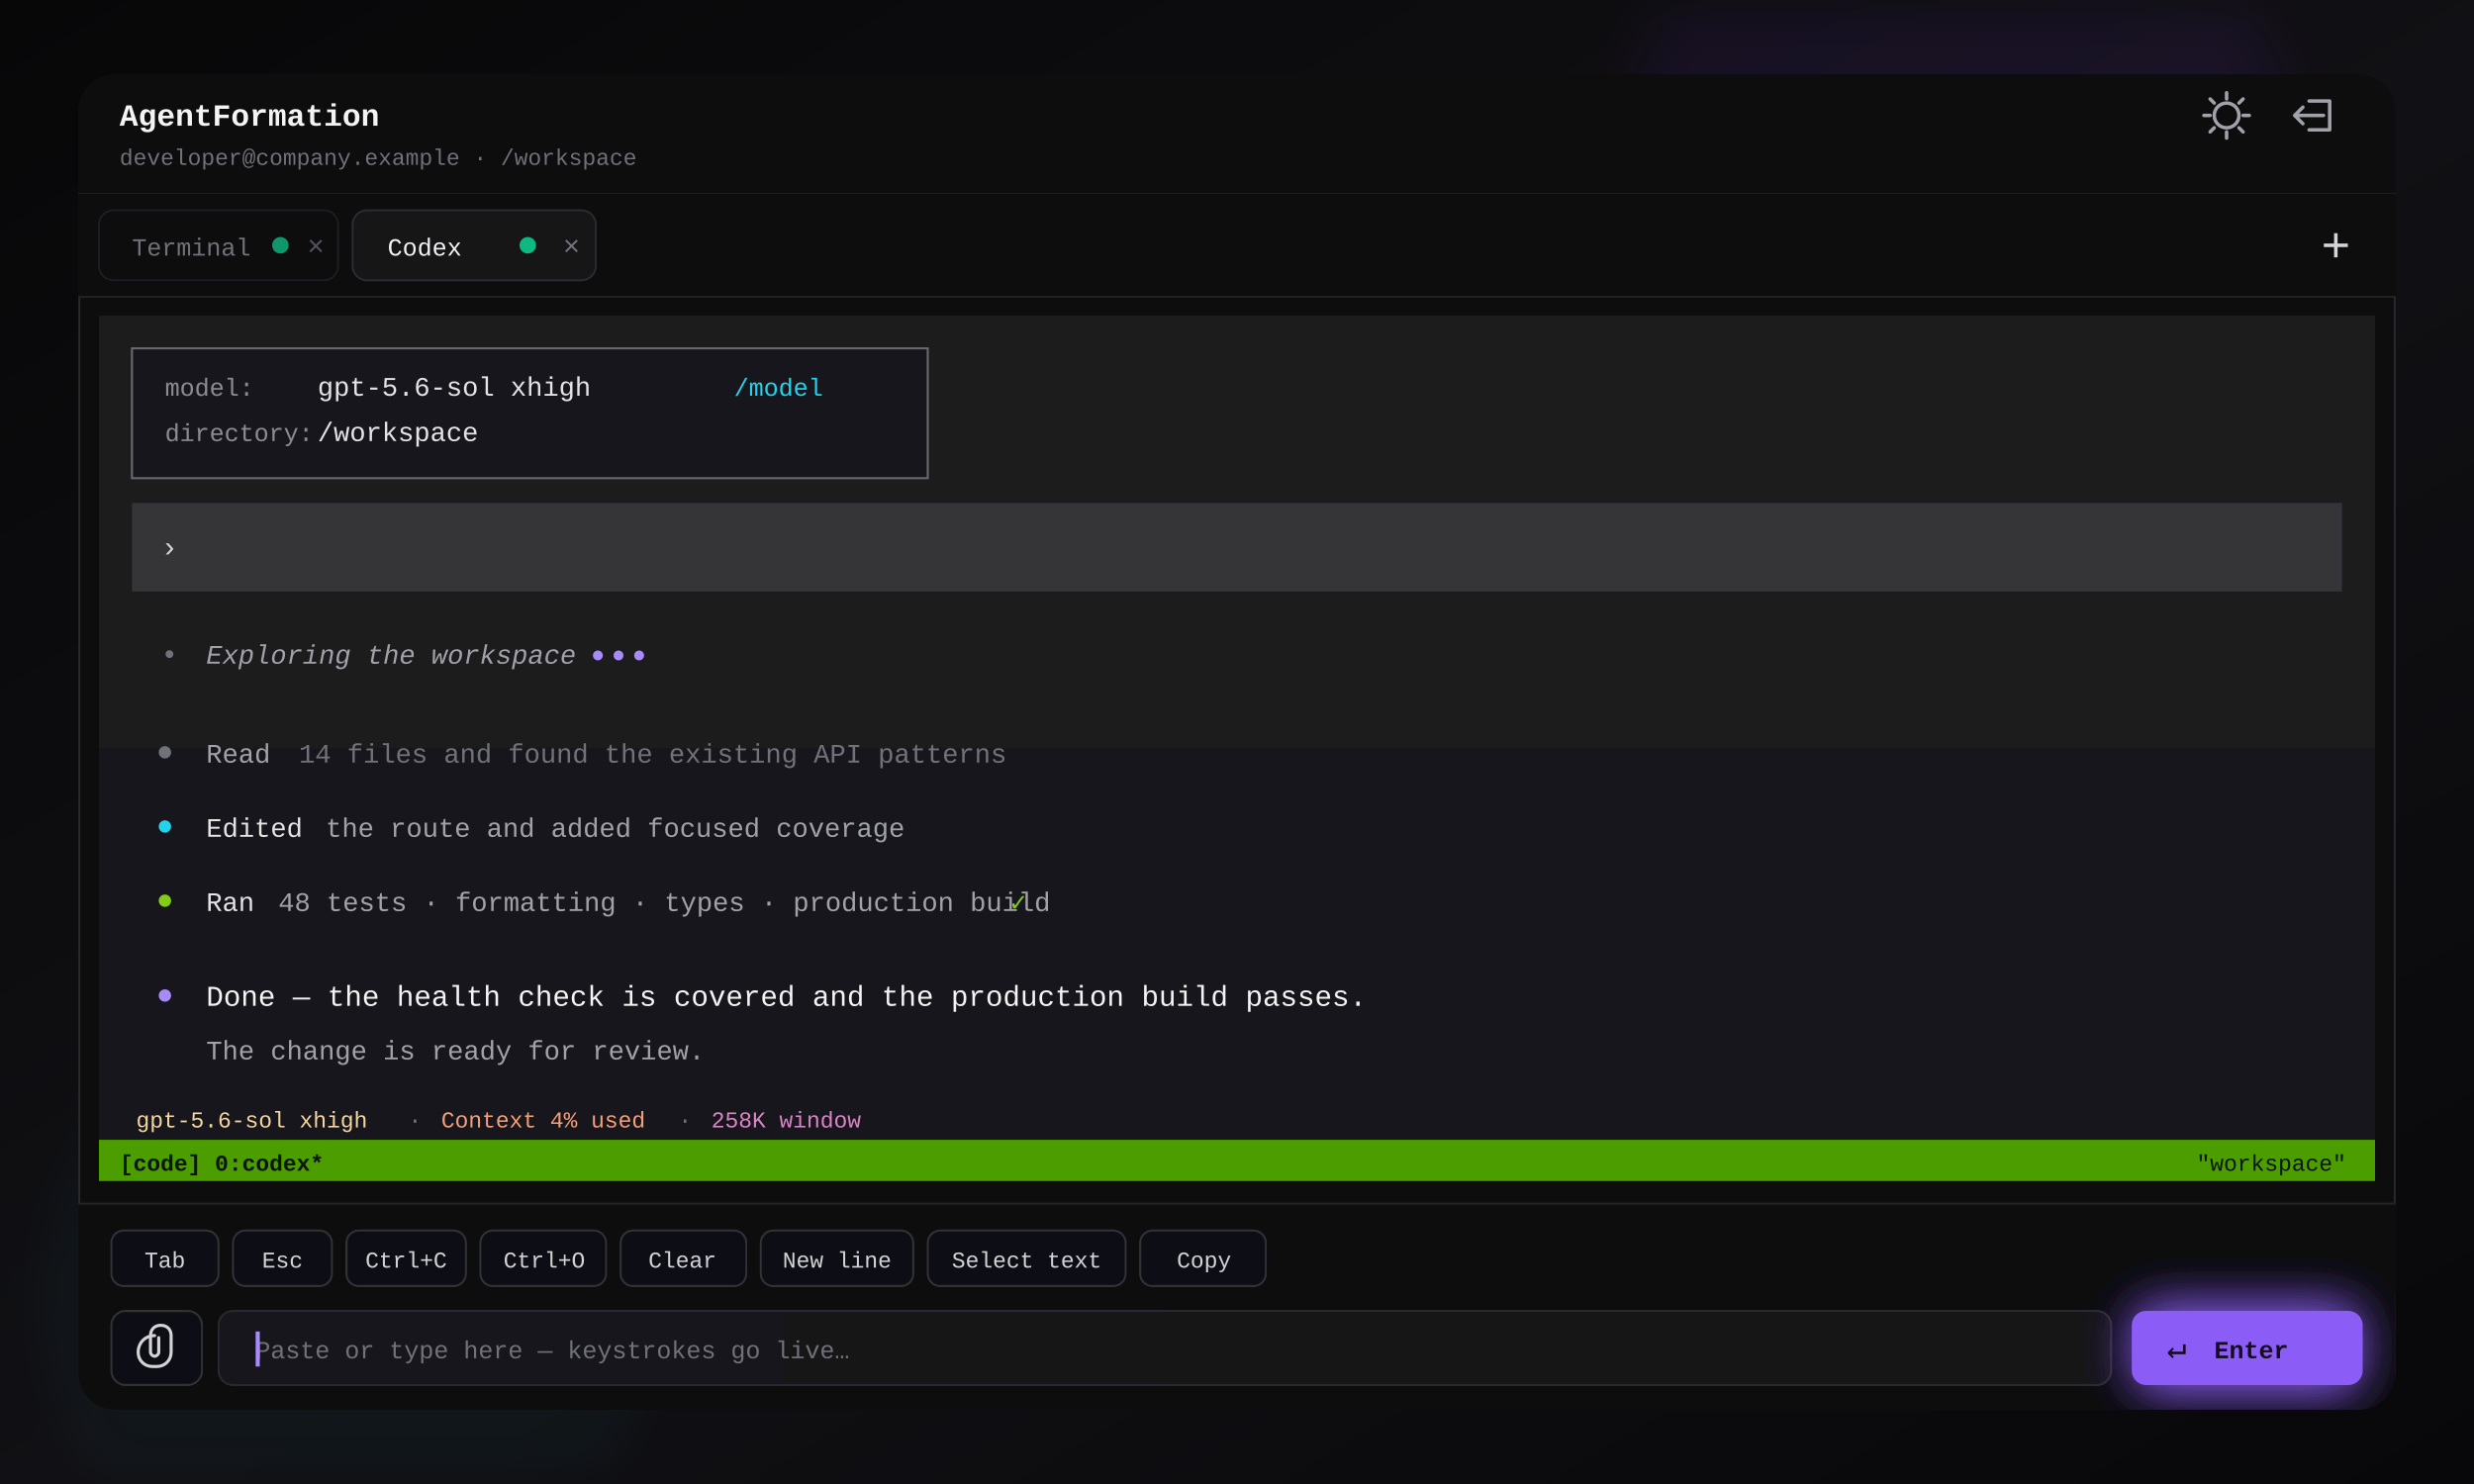
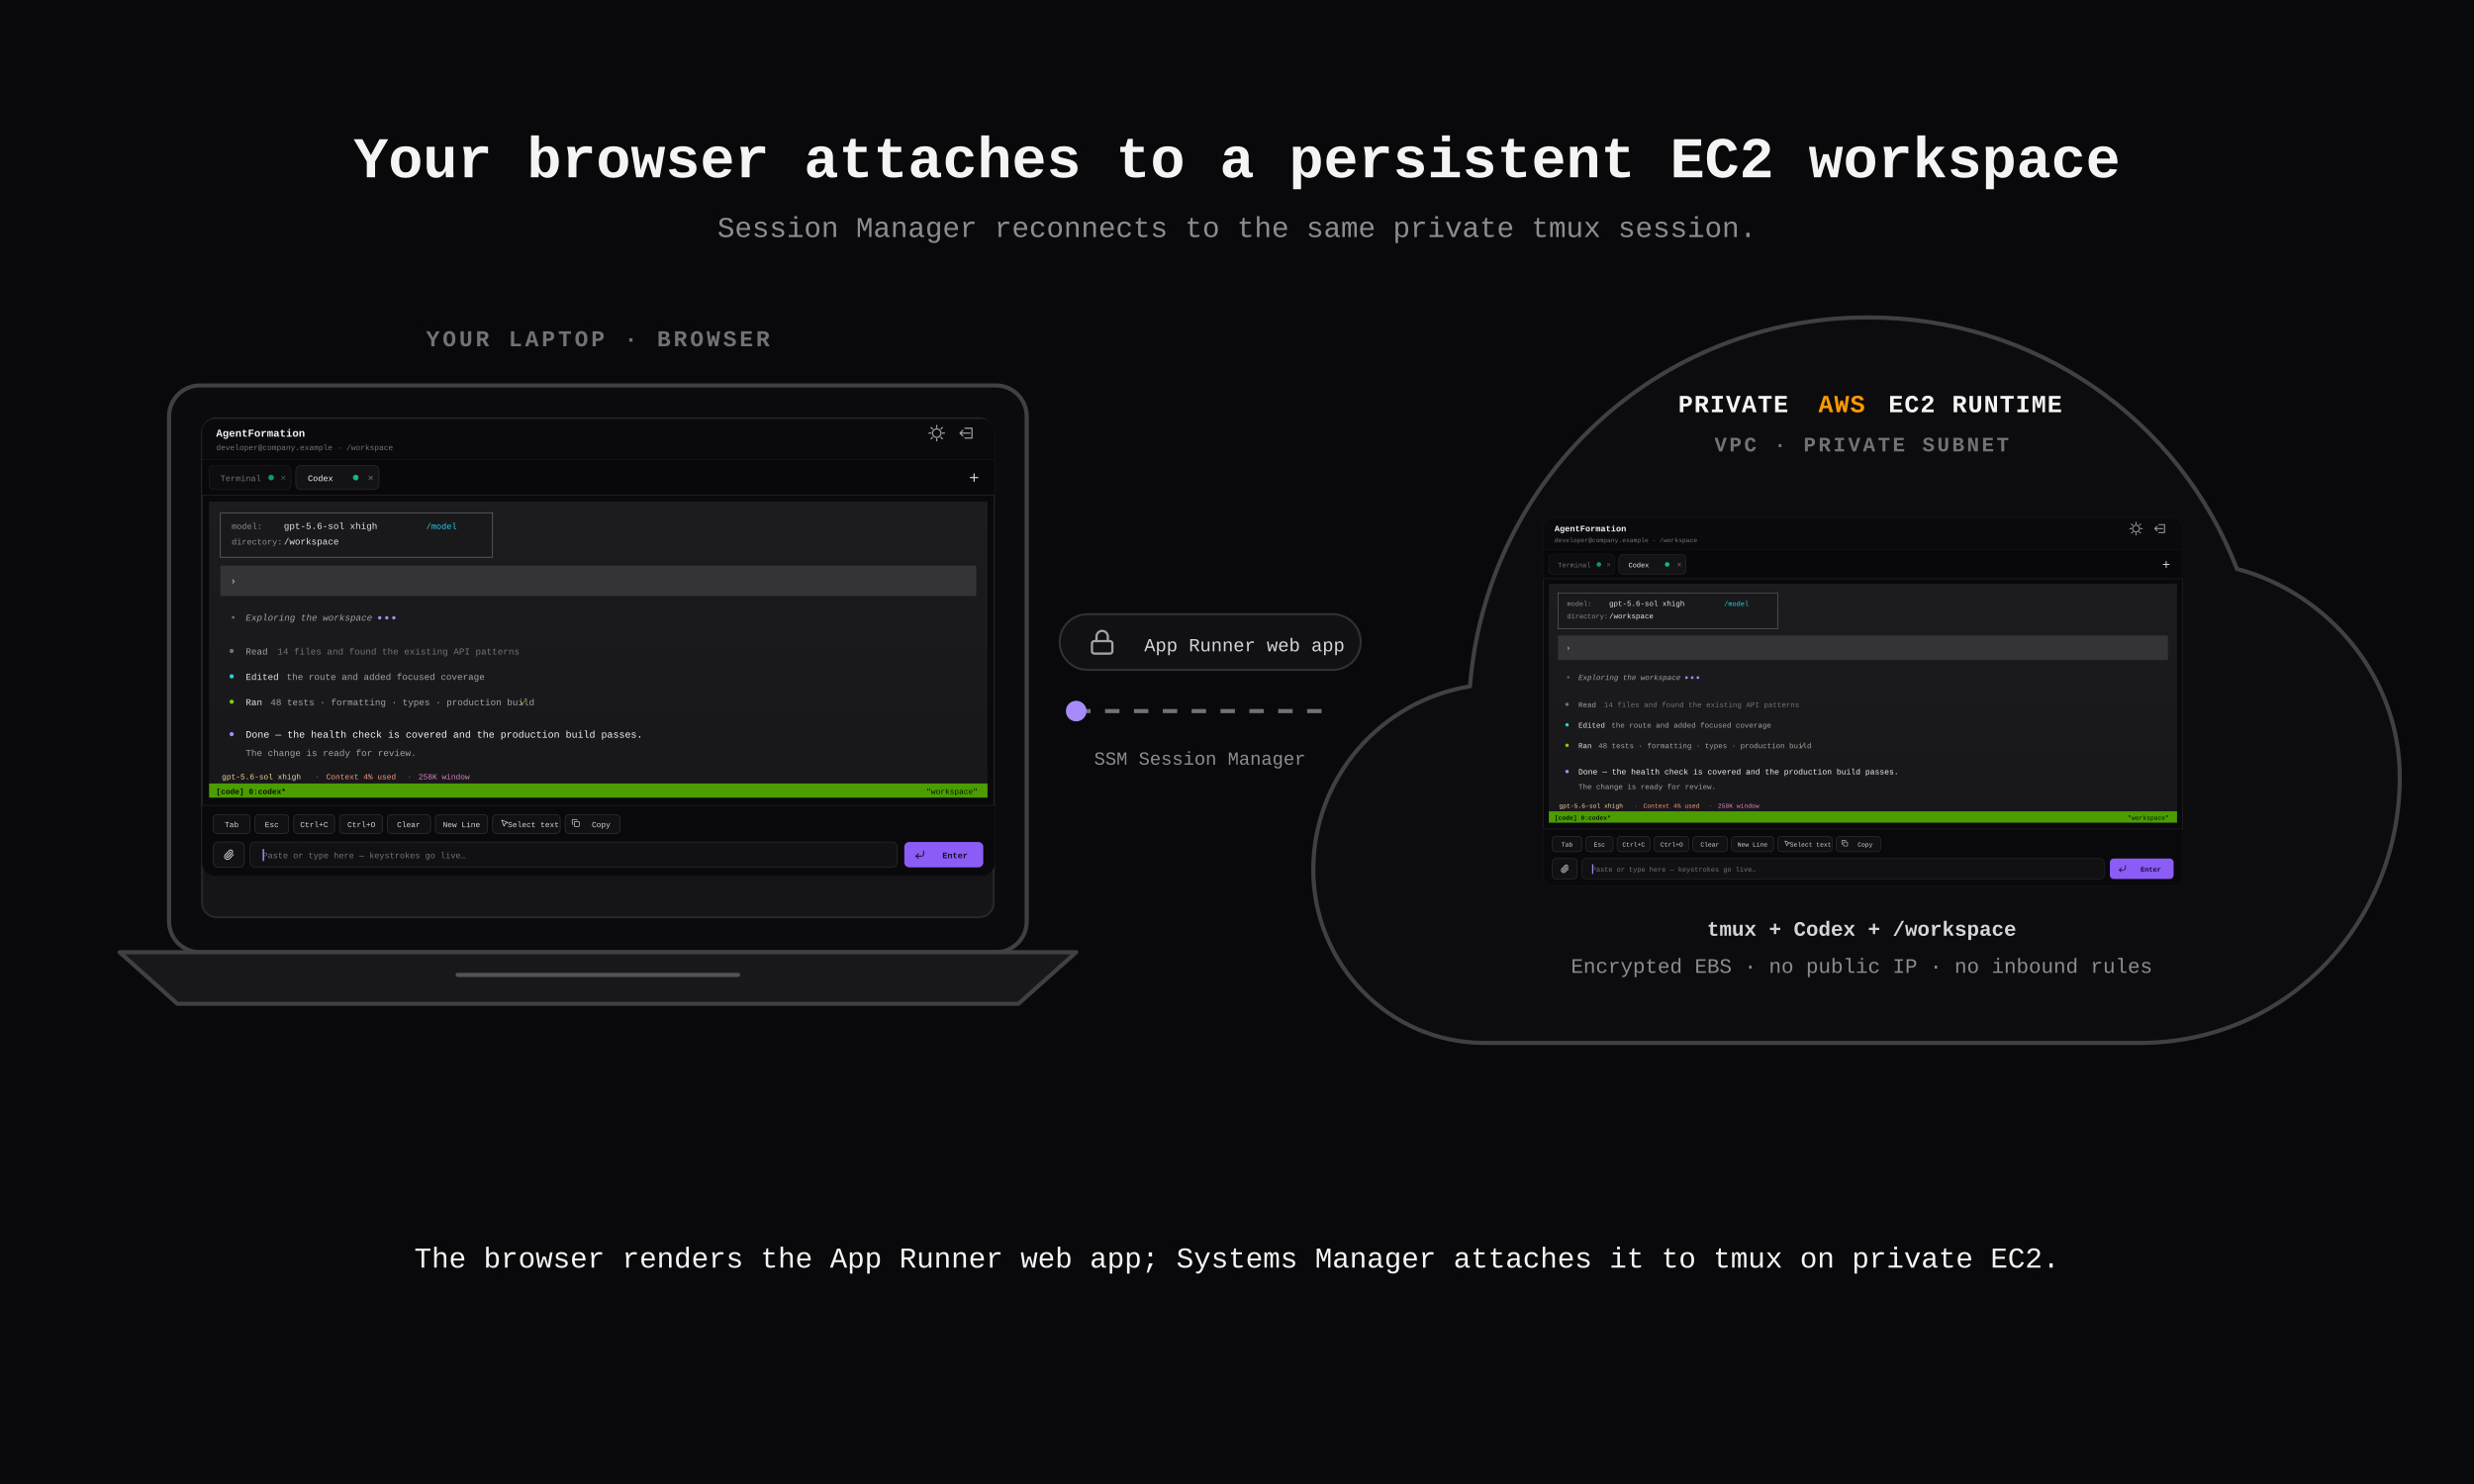
<svg xmlns="http://www.w3.org/2000/svg" width="1200" height="720" viewBox="0 0 1200 720" role="img" aria-labelledby="title description">
  <defs>
-     <linearGradient id="page" x1="0" y1="0" x2="1" y2="1">
-       <stop offset="0" stop-color="#070708" />
-       <stop offset="0.52" stop-color="#111014" />
-       <stop offset="1" stop-color="#08080a" />
-     </linearGradient>
    <linearGradient id="terminal" x1="0" y1="0" x2="0" y2="1">
      <stop offset="0" stop-color="#1c1c1f" />
      <stop offset="1" stop-color="#171719" />
-     </linearGradient>
-     <linearGradient id="input" x1="0" y1="0" x2="1" y2="0">
-       <stop offset="0" stop-color="#18181b" />
-       <stop offset="1" stop-color="#141416" />
    </linearGradient>
    <linearGradient id="progress" x1="0" y1="0" x2="1" y2="0">
      <stop offset="0" stop-color="#7c3aed" />
      <stop offset="0.5" stop-color="#a78bfa" />
      <stop offset="1" stop-color="#22d3ee" />
    </linearGradient>
-     <filter id="shadow" x="-20%" y="-20%" width="140%" height="150%">
-       <feDropShadow dx="0" dy="18" stdDeviation="24" flood-color="#000000" flood-opacity="0.56" />
-     </filter>
-     <filter id="violet-glow" x="-80%" y="-80%" width="260%" height="260%">
-       <feGaussianBlur stdDeviation="12" />
-     </filter>
    <clipPath id="screen-clip">
      <rect x="38" y="36" width="1124" height="648" rx="18" />
    </clipPath>
    <clipPath id="prompt-clip">
-       <rect class="prompt-reveal" x="90" y="229" width="0" height="34" />
+       <rect class="prompt-reveal" x="90" y="244" width="0" height="43" />
    </clipPath>
  </defs>
  <style>
    text {
      font-family: ui-monospace, SFMono-Regular, Menlo, Monaco, Consolas,
        "Liberation Mono", "Courier New", monospace;
    }

+     .laptop-lid {
+       animation: laptop-cycle 24s cubic-bezier(0.65, 0, 0.35, 1) infinite;
+       transform-box: view-box;
+       transform-origin: 290px 462px;
+     }
+ 
+     .browser-connection {
+       animation: browser-connection-cycle 24s ease-in-out infinite;
+     }
+ 
+     .closed-note,
+     .cloud-continues {
+       animation: show-closed-state 24s ease-in-out infinite;
+       opacity: 0;
+     }
+ 
+     .connection-line {
+       animation: connection-dashes 1.8s linear infinite;
+     }
+ 
+     .transfer-dot {
+       animation: transfer 2.4s ease-in-out infinite;
+     }
+ 
    .conversation {
-       animation: conversation-cycle 18s ease-in-out -1.5s infinite;
+       animation: conversation-cycle 24s ease-in-out infinite;
    }

    .prompt-reveal {
-       animation: type-prompt 18s steps(32, end) -1.5s infinite;
+       animation: type-prompt 24s steps(32, end) infinite;
    }

    .thinking {
-       animation: show-thinking 18s ease -1.5s infinite;
+       animation: show-thinking 24s ease infinite;
    }

    .read-step {
-       animation: show-read 18s ease -1.5s infinite;
+       animation: show-read 24s ease infinite;
    }

    .edit-step {
-       animation: show-edit 18s ease -1.5s infinite;
+       animation: show-edit 24s ease infinite;
    }

    .test-step {
-       animation: show-test 18s ease -1.5s infinite;
+       animation: show-test 24s ease infinite;
    }

    .answer {
-       animation: show-answer 18s ease -1.5s infinite;
+       animation: show-answer 24s ease infinite;
    }

    .progress-bar {
-       animation: progress-width 18s cubic-bezier(0.2, 0.8, 0.2, 1) -1.5s infinite;
+       animation: progress-width 24s cubic-bezier(0.2, 0.8, 0.2, 1) infinite;
    }

    .activity-dot {
      animation: pulse 1.8s ease-in-out infinite;
    }

    .spinner-one {
      animation: spinner-dot 1.2s ease-in-out 0s infinite;
    }

    .spinner-two {
      animation: spinner-dot 1.2s ease-in-out 0.2s infinite;
    }

    .spinner-three {
      animation: spinner-dot 1.2s ease-in-out 0.4s infinite;
    }

    .cursor {
      animation: blink 1s steps(1, end) infinite;
    }

-     .enter-glow {
-       animation: enter-glow 3s ease-in-out infinite;
+     @keyframes laptop-cycle {
+       0%,
+       50% {
+         transform: scaleY(1);
+       }
+       59%,
+       90% {
+         transform: scaleY(0.035);
+       }
+       98%,
+       100% {
+         transform: scaleY(1);
+       }
+     }
+ 
+     @keyframes browser-connection-cycle {
+       0%,
+       50% {
+         opacity: 1;
+       }
+       57%,
+       92% {
+         opacity: 0;
+       }
+       98%,
+       100% {
+         opacity: 1;
+       }
+     }
+ 
+     @keyframes show-closed-state {
+       0%,
+       55% {
+         opacity: 0;
+         transform: translateY(5px);
+       }
+       61%,
+       90% {
+         opacity: 1;
+         transform: translateY(0);
+       }
+       96%,
+       100% {
+         opacity: 0;
+       }
+     }
+ 
+     @keyframes connection-dashes {
+       to {
+         stroke-dashoffset: -28;
+       }
+     }
+ 
+     @keyframes transfer {
+       0%,
+       100% {
+         opacity: 0;
+         transform: translateX(0);
+       }
+       15% {
+         opacity: 1;
+       }
+       75% {
+         opacity: 1;
+       }
+       90% {
+         opacity: 0;
+         transform: translateX(120px);
+       }
    }

    @keyframes conversation-cycle {
      0%,
-       5% {
-         opacity: 0;
-       }
-       9%,
-       91% {
+       94% {
        opacity: 1;
      }
      100% {
        opacity: 0;
      }
    }

    @keyframes type-prompt {
      0%,
-       5% {
+       3% {
        width: 0;
      }
-       18%,
-       91% {
+       16%,
+       94% {
        width: 520px;
      }
      100% {
        width: 0;
      }
    }

    @keyframes show-thinking {
      0%,
-       19% {
+       15% {
        opacity: 0;
        transform: translateY(6px);
      }
-       23%,
+       19%,
+       29% {
+         opacity: 1;
+         transform: translateY(0);
+       }
+       33%,
+       100% {
+         opacity: 0;
+         transform: translateY(-4px);
+       }
+     }
+ 
+     @keyframes show-read {
+       0%,
+       24% {
+         opacity: 0;
+         transform: translateY(7px);
+       }
+       29%,
+       94% {
+         opacity: 1;
+         transform: translateY(0);
+       }
+       100% {
+         opacity: 0;
+       }
+     }
+ 
+     @keyframes show-edit {
+       0%,
      38% {
-         opacity: 1;
-         transform: translateY(0);
+         opacity: 0;
+         transform: translateY(7px);
      }
      43%,
-       100% {
-         opacity: 0;
-         transform: translateY(-4px);
-       }
-     }
- 
-     @keyframes show-read {
-       0%,
-       30% {
+       94% {
+         opacity: 1;
+         transform: translateY(0);
+       }
+       100% {
+         opacity: 0;
+       }
+     }
+ 
+     @keyframes show-test {
+       0%,
+       59% {
        opacity: 0;
        transform: translateY(7px);
      }
-       34%,
-       91% {
-         opacity: 1;
-         transform: translateY(0);
-       }
-       100% {
-         opacity: 0;
-       }
-     }
- 
-     @keyframes show-edit {
-       0%,
-       41% {
-         opacity: 0;
-         transform: translateY(7px);
-       }
-       45%,
-       91% {
-         opacity: 1;
-         transform: translateY(0);
-       }
-       100% {
-         opacity: 0;
-       }
-     }
- 
-     @keyframes show-test {
-       0%,
-       52% {
-         opacity: 0;
-         transform: translateY(7px);
-       }
-       56%,
-       91% {
+       64%,
+       94% {
        opacity: 1;
        transform: translateY(0);
      }
      100% {
        opacity: 0;
      }
    }

    @keyframes show-answer {
      0%,
-       63% {
+       74% {
        opacity: 0;
        transform: translateY(8px);
      }
-       68%,
-       91% {
+       79%,
+       94% {
        opacity: 1;
        transform: translateY(0);
      }
      100% {
        opacity: 0;
      }
    }

    @keyframes progress-width {
      0%,
+       16% {
+         width: 0;
+         opacity: 0;
+       }
      20% {
-         width: 0;
-         opacity: 0;
-       }
-       24% {
-         opacity: 1;
-       }
-       57% {
+         opacity: 1;
+       }
+       65% {
        width: 650px;
        opacity: 1;
      }
-       62%,
+       70%,
      100% {
        width: 650px;
        opacity: 0;
      }
    }

    @keyframes pulse {
      0%,
      100% {
        opacity: 0.55;
      }
      50% {
        opacity: 1;
      }
    }

    @keyframes spinner-dot {
      0%,
      100% {
        opacity: 0.25;
        transform: translateY(0);
      }
      50% {
        opacity: 1;
        transform: translateY(-3px);
      }
    }

    @keyframes blink {
      0%,
      48% {
        opacity: 1;
      }
      49%,
      100% {
        opacity: 0;
      }
    }

-     @keyframes enter-glow {
-       0%,
-       100% {
-         opacity: 0.12;
-       }
-       50% {
-         opacity: 0.28;
-       }
-     }
- 
    @media (prefers-reduced-motion: reduce) {
+       .laptop-lid,
+       .browser-connection,
+       .closed-note,
+       .cloud-continues {
+         animation: none;
+         transform: none;
+       }
+ 
+       .closed-note,
+       .cloud-continues {
+         display: none;
+       }
+ 
      .conversation,
      .prompt-reveal,
      .read-step,
      .edit-step,
      .test-step,
      .answer,
      .activity-dot,
-       .cursor,
-       .enter-glow {
+       .cursor {
        animation: none;
        opacity: 1;
        transform: none;
      }

      .prompt-reveal {
        width: 520px;
      }

      .thinking,
      .progress-bar {
        display: none;
      }
+ 
+       .connection-line,
+       .transfer-dot {
+         animation: none;
+       }
    }
  </style>
-   <rect width="1200" height="720" fill="url(#page)" />
-   <circle cx="950" cy="100" r="170" fill="#7c3aed" opacity="0.08" filter="url(#violet-glow)" />
-   <circle cx="170" cy="630" r="150" fill="#22d3ee" opacity="0.035" filter="url(#violet-glow)" />
-   <g filter="url(#shadow)" clip-path="url(#screen-clip)">
-     <rect x="38" y="36" width="1124" height="648" rx="18" fill="#09090b" stroke="#29292e" stroke-width="2" />
-     <rect x="38" y="36" width="1124" height="58" fill="#0a0a0c" />
-     <line x1="38" y1="94" x2="1162" y2="94" stroke="#242428" />
-     <text x="58" y="61" fill="#f4f4f5" font-size="15" font-weight="700">AgentFormation</text>
-     <text x="58" y="80" fill="#71717a" font-size="11">developer@company.example · /workspace</text>
-     <g transform="translate(1080 56)" fill="none" stroke="#a1a1aa" stroke-width="1.7" stroke-linecap="round">
-       <circle cx="0" cy="0" r="6" />
-       <path d="M0-11v3M0 8v3M-11 0h3M8 0h3M-8-8l2 2M6 6l2 2M8-8L6-6M-6 6l-2 2" />
+   <rect width="1200" height="720" fill="#09090b" />
+   <g class="architecture">
+     <text x="600" y="86" fill="#f4f4f5" font-size="28" font-weight="700" text-anchor="middle">
+       Your browser attaches to a persistent EC2 workspace
+     </text>
+     <text x="600" y="115" fill="#8b8b93" font-size="14" text-anchor="middle">
+       Session Manager reconnects to the same private tmux session.
+     </text>
+     <text x="290" y="168" fill="#71717a" font-size="11" font-weight="700" letter-spacing="1.4" text-anchor="middle">
+       YOUR LAPTOP · BROWSER
+     </text>
+     <g class="laptop-lid">
+       <rect x="82" y="187" width="416" height="275" rx="15" fill="#0b0b0d" stroke="#3f3f46" stroke-width="2" />
+       <rect x="98" y="203" width="384" height="242" rx="7" fill="#151518" stroke="#27272a" />
+       <g transform="translate(85 191) scale(0.342)">
+         <use href="#agentformation-ui" />
+       </g>
    </g>
-     <path d="M1120 49h10v14h-10M1127 56h-14m0 0 4-4m-4 4 4 4" fill="none" stroke="#a1a1aa" stroke-width="1.7" stroke-linecap="round" stroke-linejoin="round" />
-     <rect x="38" y="94" width="1124" height="50" fill="#08080a" />
-     <line x1="38" y1="144" x2="1162" y2="144" stroke="#242428" />
-     <rect x="48" y="102" width="116" height="34" rx="7" fill="#0d0d10" stroke="#1d1d21" />
-     <text x="64" y="124" fill="#71717a" font-size="12">Terminal</text>
-     <circle cx="136" cy="119" r="4" fill="#10b981" opacity="0.8" />
-     <text x="149" y="124" fill="#52525b" font-size="14">×</text>
-     <rect x="171" y="102" width="118" height="34" rx="7" fill="#131316" stroke="#2b2b31" />
-     <text x="188" y="124" fill="#f4f4f5" font-size="12">Codex</text>
-     <circle class="activity-dot" cx="256" cy="119" r="4" fill="#10b981" />
-     <text x="273" y="124" fill="#71717a" font-size="14">×</text>
-     <text x="1133" y="127" fill="#d4d4d8" font-size="24" text-anchor="middle">+</text>
-     <rect x="48" y="153" width="1104" height="420" fill="url(#terminal)" />
-     <rect x="64" y="169" width="386" height="63" fill="#19191c" stroke="#68686f" stroke-width="1" />
-     <text x="80" y="192" fill="#8b8b93" font-size="12">model:</text>
-     <text x="154" y="192" fill="#e4e4e7" font-size="13">gpt-5.6-sol xhigh</text>
-     <text x="80" y="214" fill="#8b8b93" font-size="12">directory:</text>
-     <text x="154" y="214" fill="#e4e4e7" font-size="13">/workspace</text>
-     <text x="356" y="192" fill="#22d3ee" font-size="12">/model</text>
-     <g class="conversation">
-       <rect x="64" y="244" width="1072" height="43" fill="#343438" />
-       <text x="78" y="270" fill="#d4d4d8" font-size="14">›</text>
-       <g clip-path="url(#prompt-clip)">
-         <text x="90" y="270" fill="#f4f4f5" font-size="14">Add a health check and test it.</text>
-       </g>
-       <g class="thinking">
-         <text x="78" y="322" fill="#71717a" font-size="14">•</text>
-         <text x="100" y="322" fill="#a1a1aa" font-size="13" font-style="italic">Exploring the workspace</text>
-         <circle class="spinner-one" cx="290" cy="318" r="2.4" fill="#a78bfa" />
-         <circle class="spinner-two" cx="300" cy="318" r="2.4" fill="#a78bfa" />
-         <circle class="spinner-three" cx="310" cy="318" r="2.4" fill="#a78bfa" />
-       </g>
-       <rect class="progress-bar" x="100" y="337" width="0" height="2" rx="1" fill="url(#progress)" />
-       <g class="read-step">
-         <circle cx="80" cy="365" r="3" fill="#71717a" />
-         <text x="100" y="370" fill="#a1a1aa" font-size="13">Read</text>
-         <text x="145" y="370" fill="#71717a" font-size="13">14 files and found the existing API patterns</text>
-       </g>
-       <g class="edit-step">
-         <circle cx="80" cy="401" r="3" fill="#22d3ee" />
-         <text x="100" y="406" fill="#e4e4e7" font-size="13">Edited</text>
-         <text x="158" y="406" fill="#a1a1aa" font-size="13">the route and added focused coverage</text>
-       </g>
-       <g class="test-step">
-         <circle cx="80" cy="437" r="3" fill="#84cc16" />
-         <text x="100" y="442" fill="#e4e4e7" font-size="13">Ran</text>
-         <text x="135" y="442" fill="#a1a1aa" font-size="13">48 tests · formatting · types · production build</text>
-         <text x="490" y="442" fill="#84cc16" font-size="13">✓</text>
-       </g>
-       <g class="answer">
-         <circle cx="80" cy="483" r="3" fill="#a78bfa" />
-         <text x="100" y="488" fill="#f4f4f5" font-size="14">Done — the health check is covered and the production build passes.</text>
-         <text x="100" y="514" fill="#a1a1aa" font-size="13">The change is ready for review.</text>
-       </g>
+     <path d="M58 462h464l-28 25H86z" fill="#18181b" stroke="#3f3f46" stroke-width="2" stroke-linejoin="round" />
+     <line x1="222" y1="473" x2="358" y2="473" stroke="#52525b" stroke-width="2" stroke-linecap="round" />
+     <text class="closed-note" x="290" y="520" fill="#a1a1aa" font-size="12" text-anchor="middle">
+       Laptop closed
+     </text>
+     <g transform="translate(14 -14)">
+       <path d="M706 520c-46 0-83-38-83-84 0-45 33-82 76-89 8-101 91-179 193-179 81 0 151 49 179 122 45 12 79 53 79 101 0 71-55 129-126 129z" fill="#0c0c0f" stroke="#3f3f46" stroke-width="2" stroke-linejoin="round" />
+       <text x="800" y="214" fill="#f4f4f5" font-size="12" font-weight="700" letter-spacing="0.5">PRIVATE</text>
+       <text x="868" y="214" fill="#ff9900" font-size="12" font-weight="700" letter-spacing="0.5">AWS</text>
+       <text x="902" y="214" fill="#f4f4f5" font-size="12" font-weight="700" letter-spacing="0.5">EC2 RUNTIME</text>
+       <text x="889" y="233" fill="#71717a" font-size="10" font-weight="700" letter-spacing="1.2" text-anchor="middle">
+         VPC · PRIVATE SUBNET
+       </text>
+       <g transform="translate(724 255) scale(0.276)">
+         <use href="#agentformation-ui" />
+       </g>
+       <text x="889" y="468" fill="#d4d4d8" font-size="10" font-weight="700" text-anchor="middle">
+         tmux + Codex + /workspace
+       </text>
+       <text x="889" y="486" fill="#8b8b93" font-size="10" text-anchor="middle">
+         Encrypted EBS · no public IP · no inbound rules
+       </text>
    </g>
-     <rect x="48" y="531" width="1104" height="22" fill="#18181a" />
-     <text x="66" y="547" fill="#f4d6a0" font-size="11">gpt-5.6-sol xhigh</text>
-     <text x="198" y="547" fill="#71717a" font-size="11">·</text>
-     <text x="214" y="547" fill="#f59e7b" font-size="11">Context 4% used</text>
-     <text x="329" y="547" fill="#71717a" font-size="11">·</text>
-     <text x="345" y="547" fill="#d984c7" font-size="11">258K window</text>
-     <rect x="48" y="553" width="1104" height="20" fill="#4b9d00" />
-     <text x="58" y="568" fill="#071500" font-size="11" font-weight="700">[code] 0:codex*</text>
-     <text x="1138" y="568" fill="#071500" font-size="11" text-anchor="end">"workspace"</text>
-     <rect x="38" y="584" width="1124" height="100" fill="#09090b" />
-     <line x1="38" y1="584" x2="1162" y2="584" stroke="#242428" />
-     <g font-size="11" text-anchor="middle">
-       <g fill="#111114" stroke="#303036">
-         <rect x="54" y="597" width="52" height="27" rx="6" />
-         <rect x="113" y="597" width="48" height="27" rx="6" />
-         <rect x="168" y="597" width="58" height="27" rx="6" />
-         <rect x="233" y="597" width="61" height="27" rx="6" />
-         <rect x="301" y="597" width="61" height="27" rx="6" />
-         <rect x="369" y="597" width="74" height="27" rx="6" />
-         <rect x="450" y="597" width="96" height="27" rx="6" />
-         <rect x="553" y="597" width="61" height="27" rx="6" />
-       </g>
-       <g fill="#d4d4d8">
-         <text x="80" y="615">Tab</text>
-         <text x="137" y="615">Esc</text>
-         <text x="197" y="615">Ctrl+C</text>
-         <text x="264" y="615">Ctrl+O</text>
-         <text x="331" y="615">Clear</text>
-         <text x="406" y="615">New line</text>
-         <text x="498" y="615">Select text</text>
-         <text x="584" y="615">Copy</text>
-       </g>
+     <g class="browser-connection" transform="translate(-8 0)">
+       <line class="connection-line" x1="530" y1="345" x2="650" y2="345" stroke="#71717a" stroke-width="2" stroke-dasharray="7 7" />
+       <circle class="transfer-dot" cx="530" cy="345" r="5" fill="#a78bfa" />
+       <rect x="522" y="298" width="146" height="27" rx="13.5" fill="#111114" stroke="#303036" />
+       <g transform="translate(536 305) scale(0.55)" fill="none" stroke="#a1a1aa" stroke-width="2" stroke-linecap="round" stroke-linejoin="round">
+         <rect width="18" height="11" x="3" y="11" rx="2" ry="2" />
+         <path d="M7 11V7a5 5 0 0 1 10 0v4" />
+       </g>
+       <text x="563" y="316" fill="#d4d4d8" font-size="9">App Runner web app</text>
+       <text x="590" y="371" fill="#8b8b93" font-size="9" text-anchor="middle">
+         SSM Session Manager
+       </text>
    </g>
-     <rect x="54" y="636" width="44" height="36" rx="7" fill="#111114" stroke="#303036" />
-     <path d="M75 648c-5 0-8 4-8 8s3 7 7 7h2c4 0 7-3 7-7v-8c0-3-2-5-5-5s-5 2-5 5v8c0 1 1 2 2 2s2-1 2-2v-7" fill="none" stroke="#d4d4d8" stroke-width="1.5" stroke-linecap="round" />
-     <rect x="106" y="636" width="918" height="36" rx="7" fill="url(#input)" stroke="#29292e" />
-     <text x="124" y="659" fill="#71717a" font-size="12">Paste or type here — keystrokes go live…</text>
-     <rect class="cursor" x="124" y="646" width="2" height="17" fill="#a78bfa" />
-     <rect class="enter-glow" x="1034" y="632" width="112" height="44" rx="11" fill="#8b5cf6" filter="url(#violet-glow)" />
-     <rect x="1034" y="636" width="112" height="36" rx="7" fill="#8b5cf6" />
-     <text x="1051" y="659" fill="#160d24" font-size="16">↵</text>
-     <text x="1074" y="659" fill="#160d24" font-size="12" font-weight="700">Enter</text>
+     <text x="600" y="615" fill="#f4f4f5" font-size="14" text-anchor="middle">
+       The browser renders the App Runner web app; Systems Manager attaches it to tmux on private EC2.
+     </text>
+     <text class="cloud-continues" x="600" y="642" fill="#a78bfa" font-size="11" text-anchor="middle">
+       Laptop closed. EC2, encrypted EBS, tmux, and Codex keep running.
+     </text>
  </g>
+   <defs>
+     <g id="agentformation-ui" clip-path="url(#screen-clip)">
+       <rect x="38" y="36" width="1124" height="648" rx="18" fill="#09090b" stroke="#29292e" stroke-width="2" />
+       <rect x="38" y="36" width="1124" height="58" fill="#0a0a0c" />
+       <line x1="38" y1="94" x2="1162" y2="94" stroke="#242428" />
+       <text x="58" y="61" fill="#f4f4f5" font-size="15" font-weight="700">AgentFormation</text>
+       <text x="58" y="80" fill="#71717a" font-size="11">developer@company.example · /workspace</text>
+       <g transform="translate(1080 56)" fill="none" stroke="#a1a1aa" stroke-width="1.7" stroke-linecap="round">
+         <circle cx="0" cy="0" r="6" />
+         <path d="M0-11v3M0 8v3M-11 0h3M8 0h3M-8-8l2 2M6 6l2 2M8-8L6-6M-6 6l-2 2" />
+       </g>
+       <path d="M1120 49h10v14h-10M1127 56h-14m0 0 4-4m-4 4 4 4" fill="none" stroke="#a1a1aa" stroke-width="1.7" stroke-linecap="round" stroke-linejoin="round" />
+       <rect x="38" y="94" width="1124" height="50" fill="#08080a" />
+       <line x1="38" y1="144" x2="1162" y2="144" stroke="#242428" />
+       <rect x="48" y="102" width="116" height="34" rx="7" fill="#0d0d10" stroke="#1d1d21" />
+       <text x="64" y="124" fill="#71717a" font-size="12">Terminal</text>
+       <circle cx="136" cy="119" r="4" fill="#10b981" opacity="0.8" />
+       <text x="149" y="124" fill="#52525b" font-size="14">×</text>
+       <rect x="171" y="102" width="118" height="34" rx="7" fill="#131316" stroke="#2b2b31" />
+       <text x="188" y="124" fill="#f4f4f5" font-size="12">Codex</text>
+       <circle class="activity-dot" cx="256" cy="119" r="4" fill="#10b981" />
+       <text x="273" y="124" fill="#71717a" font-size="14">×</text>
+       <text x="1133" y="127" fill="#d4d4d8" font-size="24" text-anchor="middle">+</text>
+       <rect x="48" y="153" width="1104" height="420" fill="url(#terminal)" />
+       <rect x="64" y="169" width="386" height="63" fill="#19191c" stroke="#68686f" stroke-width="1" />
+       <text x="80" y="192" fill="#8b8b93" font-size="12">model:</text>
+       <text x="154" y="192" fill="#e4e4e7" font-size="13">gpt-5.6-sol xhigh</text>
+       <text x="80" y="214" fill="#8b8b93" font-size="12">directory:</text>
+       <text x="154" y="214" fill="#e4e4e7" font-size="13">/workspace</text>
+       <text x="356" y="192" fill="#22d3ee" font-size="12">/model</text>
+       <g class="conversation">
+         <rect x="64" y="244" width="1072" height="43" fill="#343438" />
+         <text x="78" y="270" fill="#d4d4d8" font-size="14">›</text>
+         <g clip-path="url(#prompt-clip)">
+           <text x="90" y="270" fill="#f4f4f5" font-size="14">Add a health check and test it.</text>
+         </g>
+         <g class="thinking">
+           <text x="78" y="322" fill="#71717a" font-size="14">•</text>
+           <text x="100" y="322" fill="#a1a1aa" font-size="13" font-style="italic">Exploring the workspace</text>
+           <circle class="spinner-one" cx="290" cy="318" r="2.4" fill="#a78bfa" />
+           <circle class="spinner-two" cx="300" cy="318" r="2.4" fill="#a78bfa" />
+           <circle class="spinner-three" cx="310" cy="318" r="2.4" fill="#a78bfa" />
+         </g>
+         <rect class="progress-bar" x="100" y="337" width="0" height="2" rx="1" fill="url(#progress)" />
+         <g class="read-step">
+           <circle cx="80" cy="365" r="3" fill="#71717a" />
+           <text x="100" y="370" fill="#a1a1aa" font-size="13">Read</text>
+           <text x="145" y="370" fill="#71717a" font-size="13">14 files and found the existing API patterns</text>
+         </g>
+         <g class="edit-step">
+           <circle cx="80" cy="401" r="3" fill="#22d3ee" />
+           <text x="100" y="406" fill="#e4e4e7" font-size="13">Edited</text>
+           <text x="158" y="406" fill="#a1a1aa" font-size="13">the route and added focused coverage</text>
+         </g>
+         <g class="test-step">
+           <circle cx="80" cy="437" r="3" fill="#84cc16" />
+           <text x="100" y="442" fill="#e4e4e7" font-size="13">Ran</text>
+           <text x="135" y="442" fill="#a1a1aa" font-size="13">48 tests · formatting · types · production build</text>
+           <text x="490" y="442" fill="#84cc16" font-size="13">✓</text>
+         </g>
+         <g class="answer">
+           <circle cx="80" cy="483" r="3" fill="#a78bfa" />
+           <text x="100" y="488" fill="#f4f4f5" font-size="14">Done — the health check is covered and the production build passes.</text>
+           <text x="100" y="514" fill="#a1a1aa" font-size="13">The change is ready for review.</text>
+         </g>
+       </g>
+       <rect x="48" y="531" width="1104" height="22" fill="#18181a" />
+       <text x="66" y="547" fill="#f4d6a0" font-size="11">gpt-5.6-sol xhigh</text>
+       <text x="198" y="547" fill="#71717a" font-size="11">·</text>
+       <text x="214" y="547" fill="#f59e7b" font-size="11">Context 4% used</text>
+       <text x="329" y="547" fill="#71717a" font-size="11">·</text>
+       <text x="345" y="547" fill="#d984c7" font-size="11">258K window</text>
+       <rect x="48" y="553" width="1104" height="20" fill="#4b9d00" />
+       <text x="58" y="568" fill="#071500" font-size="11" font-weight="700">[code] 0:codex*</text>
+       <text x="1138" y="568" fill="#071500" font-size="11" text-anchor="end">"workspace"</text>
+       <rect x="38" y="584" width="1124" height="100" fill="#09090b" />
+       <line x1="38" y1="584" x2="1162" y2="584" stroke="#242428" />
+       <g font-size="11" text-anchor="middle">
+         <g fill="#111114" stroke="#303036">
+           <rect x="54" y="597" width="52" height="27" rx="6" />
+           <rect x="113" y="597" width="48" height="27" rx="6" />
+           <rect x="168" y="597" width="58" height="27" rx="6" />
+           <rect x="233" y="597" width="61" height="27" rx="6" />
+           <rect x="301" y="597" width="61" height="27" rx="6" />
+           <rect x="369" y="597" width="74" height="27" rx="6" />
+           <rect x="450" y="597" width="96" height="27" rx="6" />
+           <rect x="553" y="597" width="78" height="27" rx="6" />
+         </g>
+         <g fill="none" stroke="#d4d4d8" stroke-width="2" stroke-linecap="round" stroke-linejoin="round">
+           <g transform="translate(461 603) scale(0.5)">
+             <path d="M4.037 4.688a.495.495 0 0 1 .651-.651l16 6.5a.5.5 0 0 1-.063.947l-6.124 1.58a2 2 0 0 0-1.438 1.435l-1.579 6.126a.5.5 0 0 1-.947.063z" />
+           </g>
+           <g transform="translate(562 603) scale(0.5)">
+             <rect width="14" height="14" x="8" y="8" rx="2" ry="2" />
+             <path d="M4 16c-1.1 0-2-.9-2-2V4c0-1.1.9-2 2-2h10c1.1 0 2 .9 2 2" />
+           </g>
+         </g>
+         <g fill="#d4d4d8">
+           <text x="80" y="615">Tab</text>
+           <text x="137" y="615">Esc</text>
+           <text x="197" y="615">Ctrl+C</text>
+           <text x="264" y="615">Ctrl+O</text>
+           <text x="331" y="615">Clear</text>
+           <text x="406" y="615">New Line</text>
+           <text x="508" y="615">Select text</text>
+           <text x="604" y="615">Copy</text>
+         </g>
+       </g>
+       <rect x="54" y="636" width="44" height="36" rx="7" fill="#111114" stroke="#303036" />
+       <g transform="translate(68 646) scale(0.667)" fill="none" stroke="#d4d4d8" stroke-width="2" stroke-linecap="round" stroke-linejoin="round">
+         <path d="m16 6-8.414 8.586a2 2 0 0 0 2.829 2.829l8.414-8.586a4 4 0 1 0-5.657-5.657l-8.379 8.551a6 6 0 1 0 8.485 8.485l8.379-8.551" />
+       </g>
+       <rect x="106" y="636" width="918" height="36" rx="7" fill="#111114" stroke="#29292e" />
+       <text x="124" y="659" fill="#71717a" font-size="12">Paste or type here — keystrokes go live…</text>
+       <rect class="cursor" x="124" y="646" width="2" height="17" fill="#a78bfa" />
+       <rect x="1034" y="636" width="112" height="36" rx="7" fill="#8b5cf6" />
+       <g transform="translate(1048 646) scale(0.667)" fill="none" stroke="#160d24" stroke-width="2" stroke-linecap="round" stroke-linejoin="round">
+         <path d="M20 4v7a4 4 0 0 1-4 4H4" />
+         <path d="m9 10-5 5 5 5" />
+       </g>
+       <text x="1088" y="659" fill="#160d24" font-size="12" font-weight="700">Enter</text>
+     </g>
+   </defs>
</svg>
